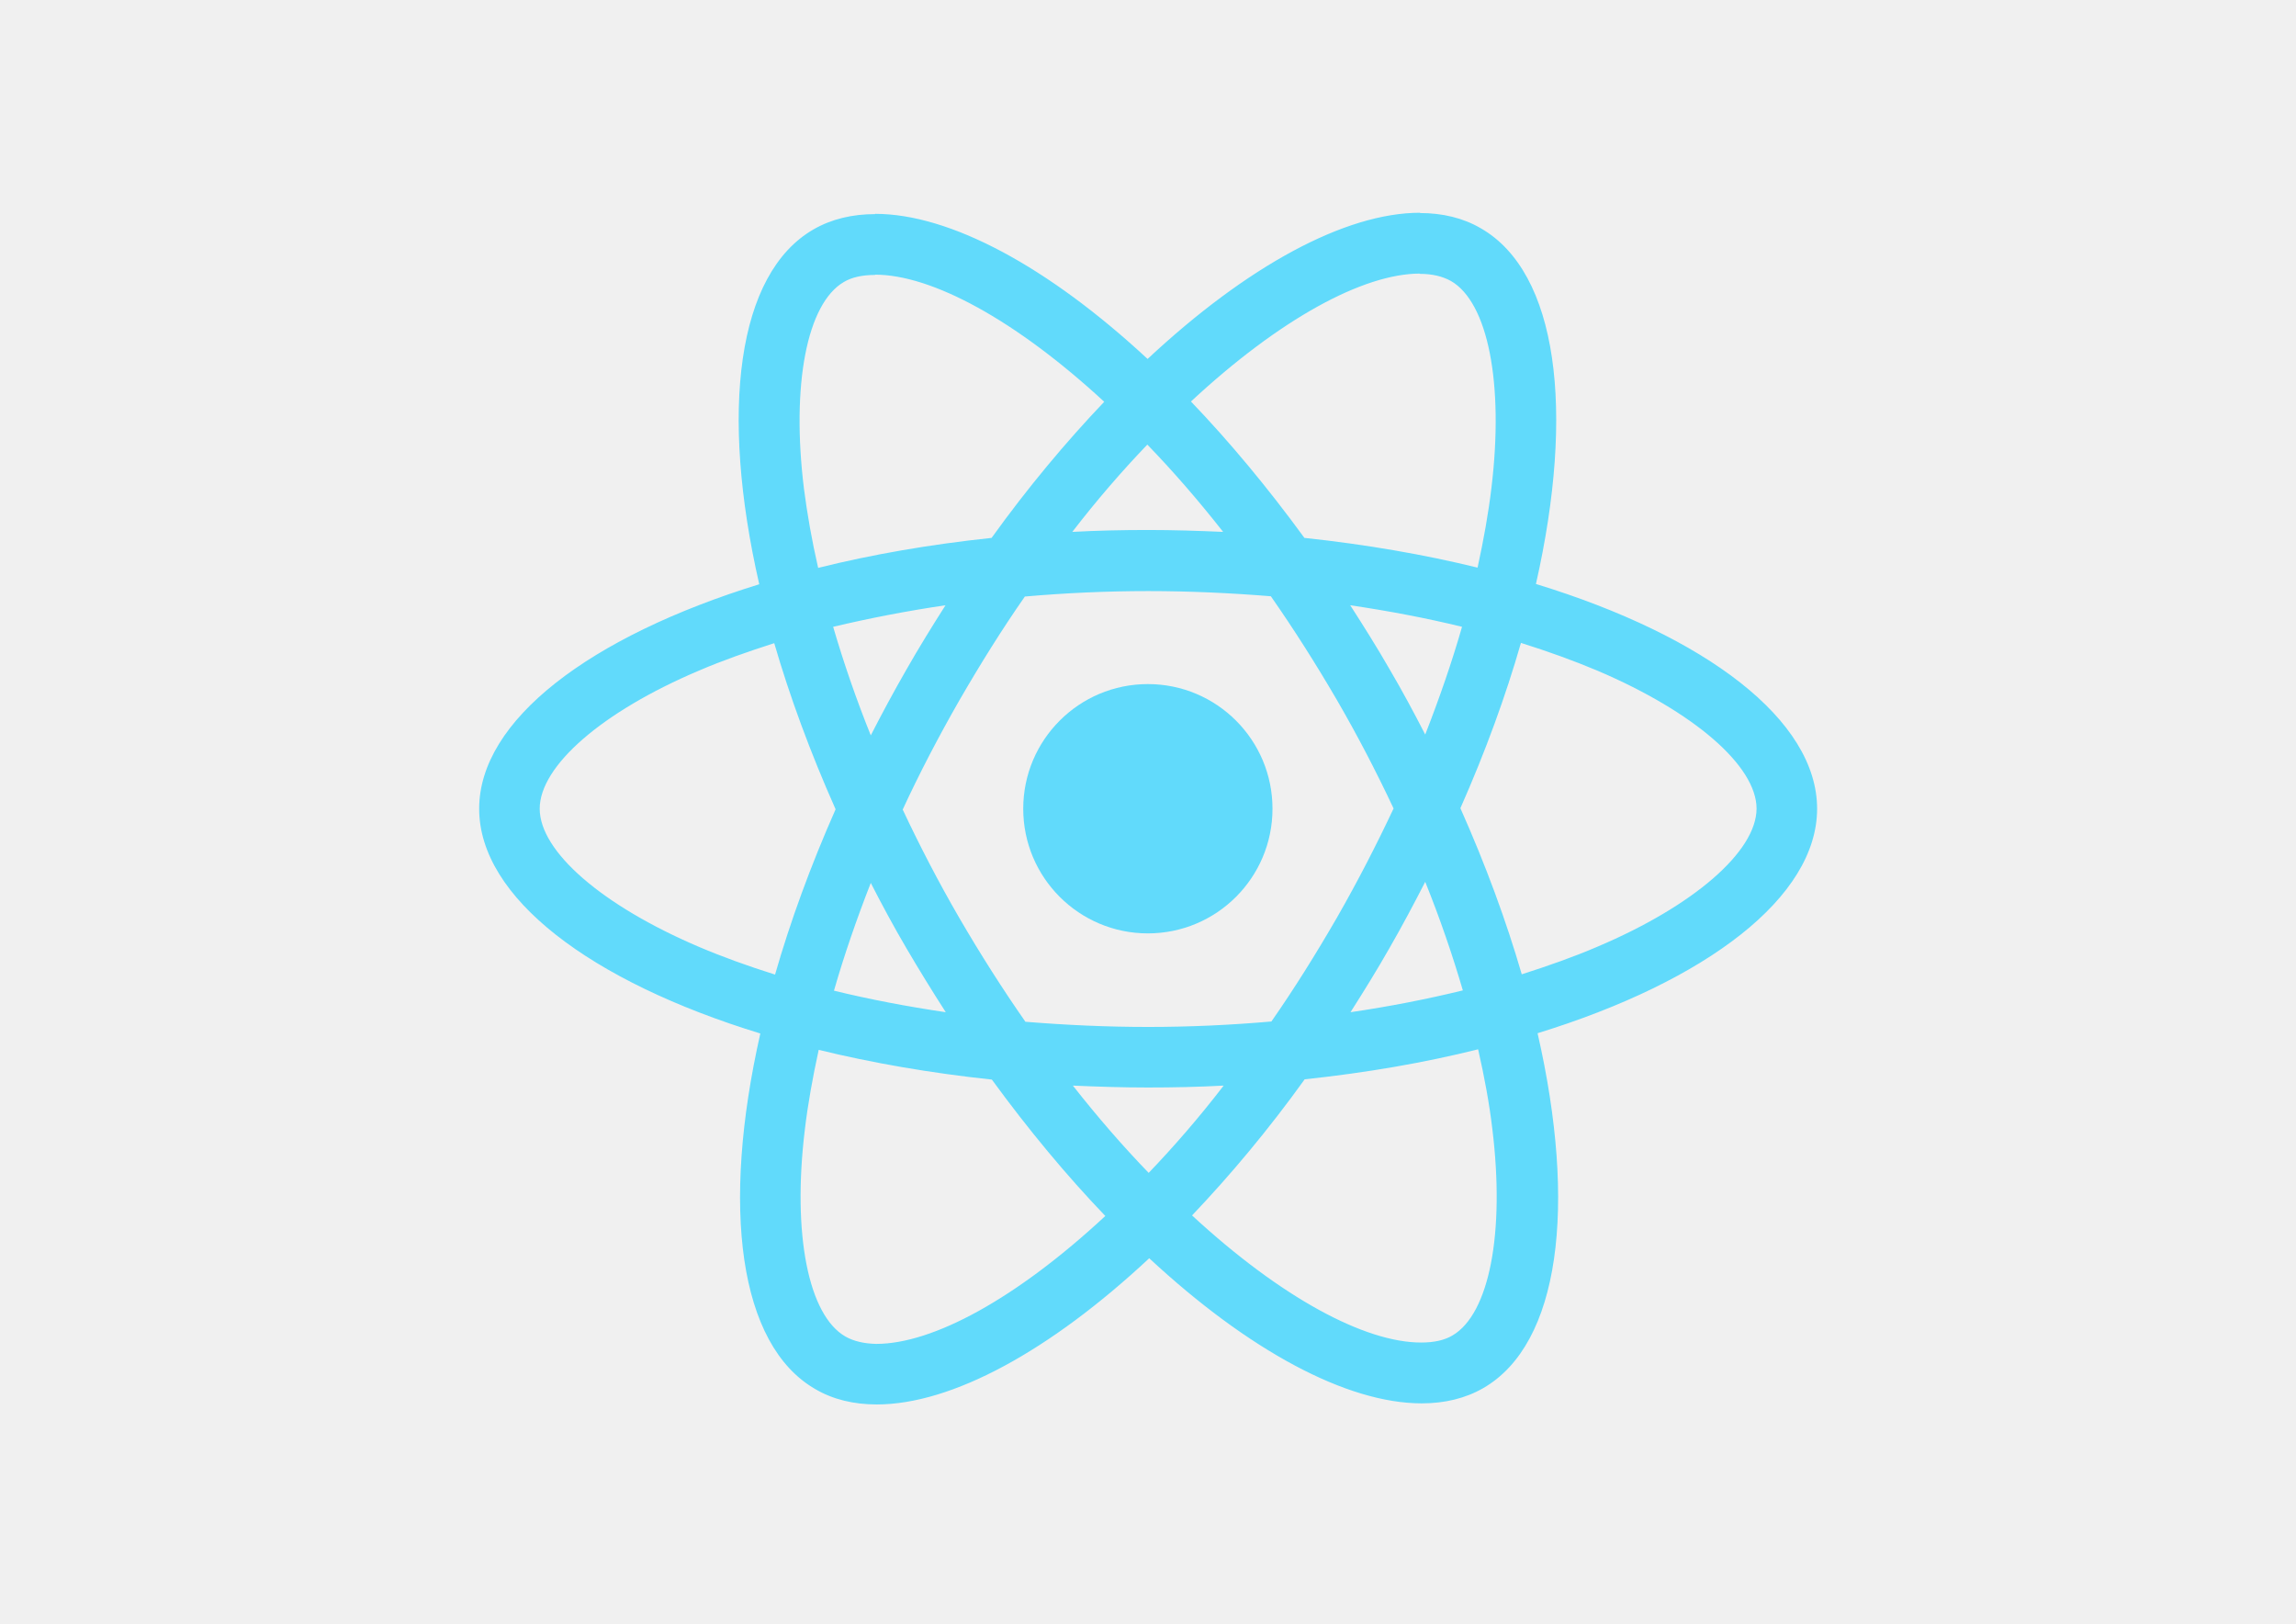
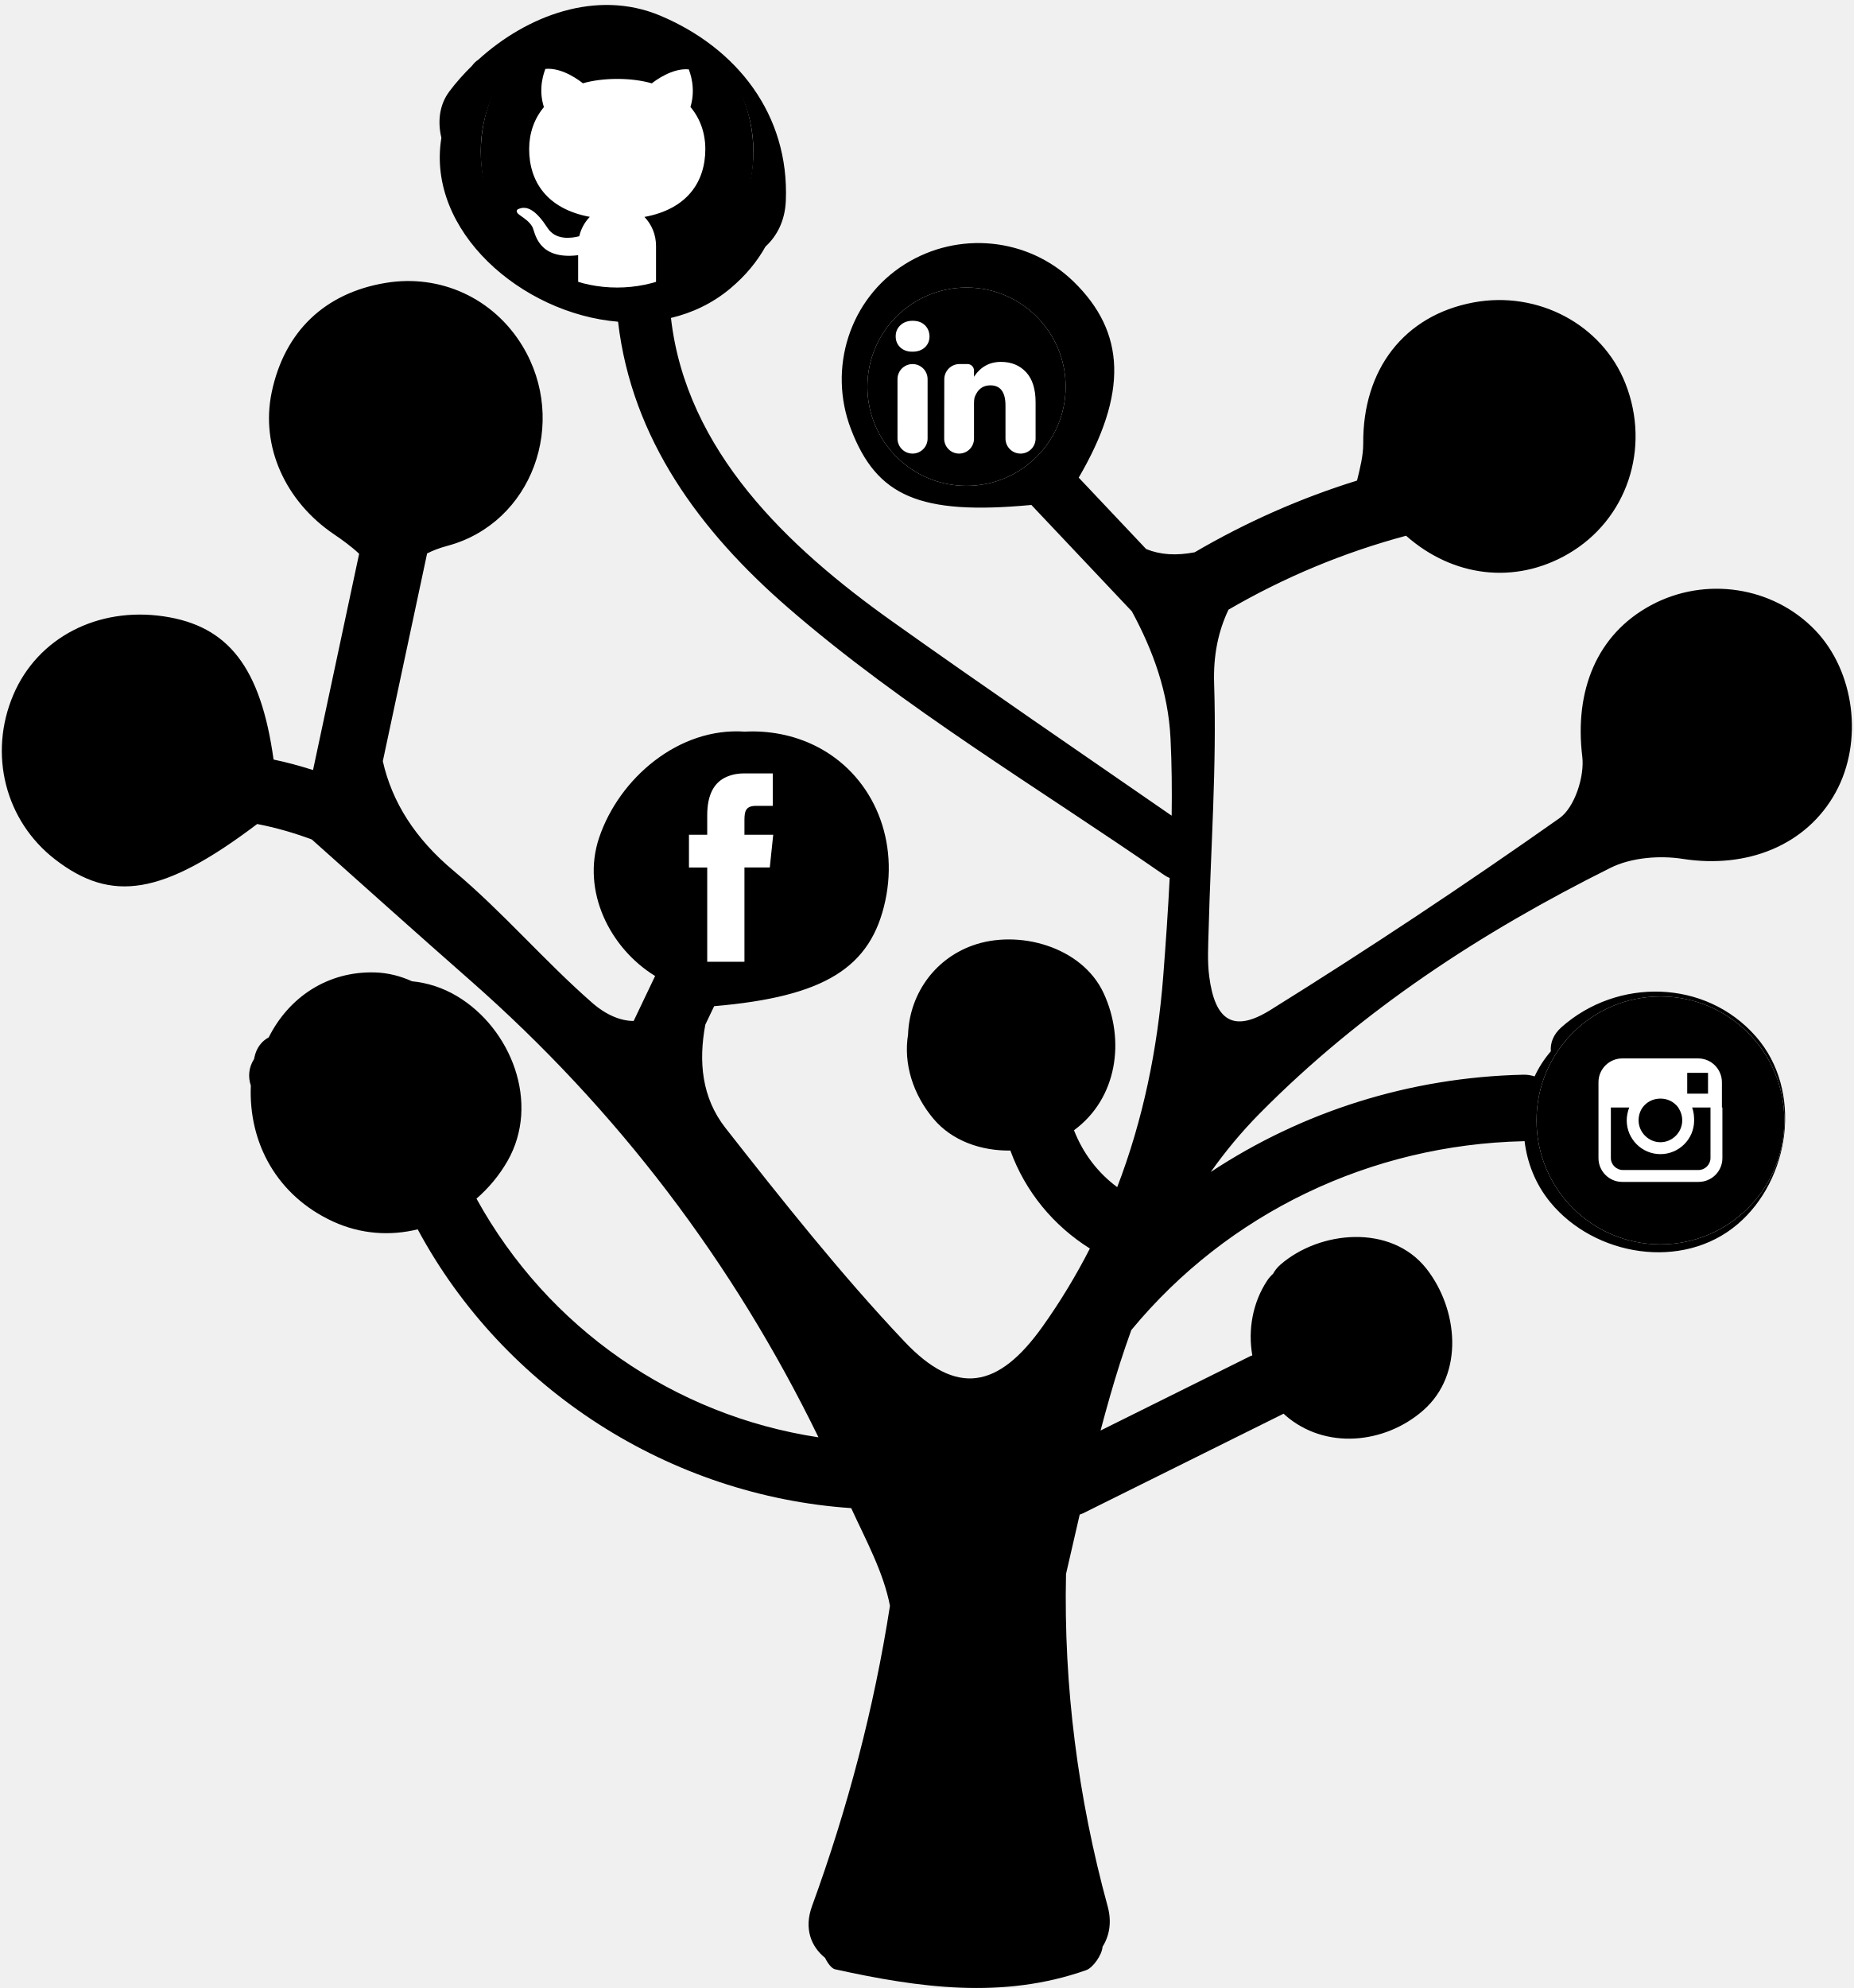
- <svg xmlns="http://www.w3.org/2000/svg" viewBox="0 0 841.9 595.3">
-   <g fill="#61DAFB">
-     <path d="M666.3 296.5c0-32.5-40.7-63.3-103.1-82.4 14.4-63.6 8-114.2-20.2-130.4-6.5-3.8-14.1-5.6-22.4-5.6v22.3c4.6 0 8.3.9 11.4 2.6 13.6 7.8 19.5 37.5 14.9 75.7-1.1 9.4-2.9 19.3-5.1 29.4-19.6-4.8-41-8.5-63.5-10.9-13.5-18.5-27.5-35.3-41.6-50 32.6-30.3 63.2-46.9 84-46.9V78c-27.5 0-63.5 19.6-99.9 53.6-36.4-33.8-72.4-53.2-99.9-53.2v22.3c20.7 0 51.4 16.5 84 46.6-14 14.7-28 31.4-41.3 49.9-22.6 2.4-44 6.1-63.6 11-2.3-10-4-19.7-5.2-29-4.7-38.2 1.1-67.9 14.6-75.8 3-1.8 6.9-2.6 11.5-2.6V78.5c-8.4 0-16 1.8-22.6 5.6-28.1 16.2-34.4 66.7-19.9 130.1-62.2 19.2-102.7 49.9-102.7 82.3 0 32.5 40.7 63.3 103.1 82.4-14.4 63.6-8 114.2 20.2 130.4 6.5 3.8 14.1 5.6 22.5 5.6 27.5 0 63.5-19.6 99.9-53.6 36.4 33.8 72.4 53.2 99.9 53.2 8.4 0 16-1.8 22.6-5.6 28.1-16.2 34.4-66.7 19.9-130.1 62-19.1 102.5-49.9 102.5-82.3zm-130.2-66.7c-3.7 12.9-8.3 26.2-13.5 39.5-4.1-8-8.4-16-13.1-24-4.6-8-9.5-15.8-14.4-23.4 14.2 2.1 27.9 4.7 41 7.9zm-45.8 106.5c-7.8 13.5-15.8 26.3-24.1 38.2-14.9 1.3-30 2-45.2 2-15.1 0-30.2-.7-45-1.9-8.3-11.9-16.4-24.6-24.2-38-7.6-13.1-14.5-26.4-20.8-39.8 6.2-13.4 13.2-26.8 20.7-39.9 7.8-13.5 15.8-26.3 24.1-38.2 14.9-1.3 30-2 45.2-2 15.1 0 30.2.7 45 1.9 8.3 11.9 16.4 24.6 24.2 38 7.6 13.1 14.5 26.4 20.8 39.8-6.3 13.4-13.2 26.8-20.7 39.9zm32.3-13c5.4 13.4 10 26.8 13.8 39.8-13.1 3.2-26.9 5.9-41.2 8 4.9-7.7 9.8-15.6 14.4-23.7 4.6-8 8.9-16.1 13-24.1zM421.2 430c-9.3-9.6-18.6-20.3-27.8-32 9 .4 18.2.7 27.5.7 9.4 0 18.7-.2 27.8-.7-9 11.7-18.3 22.4-27.5 32zm-74.4-58.9c-14.2-2.1-27.9-4.7-41-7.9 3.7-12.9 8.3-26.2 13.5-39.5 4.1 8 8.4 16 13.1 24 4.7 8 9.5 15.8 14.4 23.4zM420.7 163c9.3 9.6 18.6 20.3 27.8 32-9-.4-18.2-.7-27.5-.7-9.4 0-18.7.2-27.8.7 9-11.7 18.3-22.4 27.5-32zm-74 58.9c-4.9 7.7-9.8 15.6-14.4 23.7-4.6 8-8.9 16-13 24-5.4-13.4-10-26.8-13.8-39.8 13.1-3.1 26.9-5.8 41.2-7.9zm-90.5 125.2c-35.4-15.1-58.3-34.9-58.3-50.6 0-15.7 22.9-35.6 58.3-50.6 8.6-3.7 18-7 27.7-10.1 5.7 19.6 13.2 40 22.5 60.9-9.2 20.8-16.6 41.1-22.2 60.6-9.9-3.1-19.3-6.5-28-10.2zM310 490c-13.6-7.8-19.5-37.5-14.9-75.7 1.1-9.4 2.9-19.3 5.1-29.4 19.6 4.8 41 8.5 63.5 10.9 13.5 18.5 27.5 35.3 41.6 50-32.6 30.3-63.2 46.9-84 46.9-4.5-.1-8.3-1-11.3-2.7zm237.2-76.2c4.7 38.2-1.1 67.9-14.6 75.8-3 1.8-6.9 2.6-11.5 2.6-20.7 0-51.4-16.5-84-46.6 14-14.7 28-31.4 41.3-49.9 22.6-2.4 44-6.1 63.6-11 2.3 10.1 4.1 19.8 5.2 29.1zm38.5-66.7c-8.6 3.7-18 7-27.7 10.1-5.7-19.6-13.2-40-22.5-60.9 9.2-20.8 16.6-41.1 22.2-60.6 9.9 3.1 19.3 6.5 28.1 10.2 35.4 15.1 58.3 34.9 58.3 50.6-.1 15.7-23 35.6-58.4 50.6zM320.8 78.4z" />
-     <circle cx="420.9" cy="296.5" r="45.7" />
-     <path d="M520.5 78.1z" />
+ <svg xmlns="http://www.w3.org/2000/svg" width="374" height="401" viewBox="0 0 374 401" fill="none">
+   <path d="M333.111 122.074C322.159 127.959 317.615 139.292 319.232 152.618C319.719 156.617 317.687 162.88 314.64 165.03C295.563 178.482 276.094 191.415 256.277 203.747C248.79 208.408 245.111 205.814 243.964 196.946C243.572 193.917 243.765 190.8 243.842 187.725C244.268 171.119 245.501 154.488 244.955 137.917C244.764 132.166 245.801 127.281 247.859 122.971C259.155 116.412 271.057 111.455 283.678 108.064C293.082 116.368 305.59 117.997 316.397 111.717C328.251 104.827 333.091 90.417 327.938 77.352C323.252 65.472 310.29 58.566 297.26 61.011C283.277 63.633 274.936 74.508 275.037 89.417C275.054 91.919 274.394 94.428 273.788 96.933C262.347 100.492 251.406 105.331 241.027 111.403C237.294 112.109 234.165 111.927 231.244 110.751C226.709 105.949 222.171 101.146 217.636 96.343C227.532 79.413 227.196 67.066 216.548 56.752C207.424 47.915 193.349 46.5 182.5 53.333C171.474 60.273 166.945 74.226 171.699 86.596C176.889 100.098 185.509 103.967 208.085 101.855C214.843 109.009 221.602 116.166 228.36 123.32C232.616 131.186 235.697 139.561 236.158 148.962C236.414 154.14 236.462 159.336 236.389 164.534C217.531 151.49 198.582 138.562 179.901 125.268C158.882 110.308 138.43 90.929 135.368 64.131C139.652 63.112 143.734 61.208 147.335 58.193C150.416 55.614 152.756 52.761 154.432 49.749C156.773 47.597 158.381 44.517 158.546 40.479C159.255 23.102 148.676 9.662 133.207 3.157C120.361 -2.244 106.264 3.151 96.49 12.053C95.972 12.387 95.574 12.799 95.243 13.252C93.561 14.903 92.004 16.642 90.649 18.456C88.616 21.172 88.274 24.579 89.052 27.794C85.971 46.563 105.256 63.285 124.695 64.894C127.465 88.563 141.232 107.184 159.039 122.622C182.283 142.775 209.622 158.991 234.868 176.494C235.243 176.755 235.617 176.949 235.987 177.1C235.662 183.69 235.198 190.278 234.692 196.843C233.544 211.664 230.599 225.945 225.403 239.455C221.477 236.569 218.479 232.591 216.683 227.983C225.457 221.538 227.051 209.78 222.659 200.322C218.266 190.862 205.324 187.38 196.123 190.748C188.174 193.658 183.457 200.957 183.204 208.695C182.256 214.554 184.183 220.748 188.354 225.696C192.103 230.146 197.991 232.166 203.849 232.079C206.847 240.36 212.538 247.23 219.888 251.838C217.132 257.231 213.972 262.477 210.357 267.558C201.392 280.15 192.954 281.694 182.469 270.598C169.621 257.005 157.938 242.261 146.371 227.528C141.537 221.371 140.928 214.054 142.3 206.686C142.896 205.442 143.487 204.198 144.083 202.957C166.384 201.044 175.736 195.198 178.623 181.645C181.399 168.615 175.674 155.981 164.483 150.435C160.07 148.249 155.111 147.321 150.268 147.58C136.954 146.646 124.928 156.966 120.88 168.96C117.264 179.673 123.009 191.248 132.173 196.868C130.73 199.891 129.287 202.914 127.843 205.938C125.267 205.947 122.32 204.759 119.507 202.302C109.809 193.829 101.37 183.883 91.503 175.635C83.737 169.142 79.107 161.805 77.234 153.544C80.212 139.574 83.193 125.605 86.171 111.635C87.327 111.048 88.633 110.539 90.185 110.125C107.451 105.542 114.702 85.139 105.418 69.803C99.596 60.186 88.904 55.241 77.849 57.057C65.528 59.081 57.389 66.879 54.818 79.118C52.518 90.078 57.599 101.155 67.381 107.768C68.938 108.819 70.926 110.248 72.457 111.706C69.357 126.245 66.257 140.784 63.156 155.323C60.526 154.5 57.879 153.763 55.194 153.208C52.6 134.569 46.047 126.265 33.077 124.332C19.71 122.34 7.6 128.639 2.698 140.138C-2.39 152.066 1.038 165.577 11.124 173.357C22.501 182.132 32.792 180.656 51.888 166.211C55.623 166.932 59.293 167.985 62.906 169.329C73.465 178.758 84.104 188.289 94.862 197.744C124.605 223.884 147.936 254.676 165.131 289.922C136.136 285.544 110.548 267.95 96.132 241.779C98.583 239.652 100.718 237.107 102.384 234.204C109.079 222.512 103.112 207.474 92.249 200.963C89.285 199.187 86.21 198.242 83.116 197.932C80.787 196.87 78.273 196.226 75.659 196.15C66.157 195.868 58.296 201.103 54.217 209.246C52.865 209.983 51.763 211.25 51.328 213.269C51.305 213.377 51.294 213.487 51.271 213.596C50.129 215.358 50.038 217.269 50.607 218.971C50.112 230.629 55.957 241.233 67.205 246.398C72.804 248.969 78.749 249.327 84.271 247.969C101.705 280.398 135.281 301.732 171.733 304.204C174.711 310.686 178.269 317.177 179.553 323.909C176.339 344.575 171.019 364.768 163.83 384.485C162.167 389.042 163.656 392.656 166.455 394.916C167.024 396.077 167.813 397.079 168.471 397.224C185.316 400.936 202.297 403.348 219.142 397.401C220.565 396.897 222.359 394.244 222.439 392.686C223.805 390.52 224.358 387.761 223.478 384.541C217.468 362.561 214.579 340.074 215.074 317.489C215.99 313.492 216.904 309.498 217.835 305.504C218.06 305.419 218.282 305.362 218.51 305.248C231.998 298.549 245.487 291.851 258.975 285.154C259.075 285.246 259.163 285.345 259.265 285.436C267.325 292.505 279.356 291.272 287.094 284.528C295.58 277.126 294.106 263.948 287.797 255.922C280.634 246.807 266.218 248.222 258.318 255.105C257.658 255.683 257.198 256.301 256.846 256.936C256.425 257.324 256.023 257.756 255.67 258.291C252.704 262.774 251.764 268.246 252.658 273.399C252.51 273.461 252.362 273.493 252.214 273.567C242.156 278.56 232.101 283.553 222.043 288.55C223.262 283.972 224.54 279.414 225.983 274.908C226.695 272.684 227.458 270.48 228.246 268.286C247.765 244.654 276.543 230.904 307.34 230.195C307.428 230.192 307.502 230.17 307.587 230.163C308.111 234.542 309.782 238.855 312.775 242.502C321.706 253.386 339.439 256.381 350.539 246.958C361.217 237.893 363.796 219.949 354.251 209.063C344.084 197.47 326.291 197.194 315.02 207.21C313.355 208.69 312.76 210.412 312.885 212.061C311.564 213.592 310.465 215.289 309.614 217.119C308.931 216.903 308.191 216.758 307.34 216.778C284.32 217.308 262.721 224.234 244.276 236.398C247.202 232.276 250.456 228.331 254.132 224.612C274.765 203.739 298.888 188.027 324.911 175.059C329.084 172.978 334.801 172.508 339.498 173.243C352.488 175.275 364.504 170.504 370.363 159.809C375.974 149.566 374.204 135.474 366.255 127.158C357.771 118.291 344.072 116.184 333.111 122.074Z" fill="black" />
+   <g clip-path="url(#clip0_4_4)">
+     <rect x="175" y="58" width="40" height="40" rx="20" fill="white" />
+     <path d="M190.492 88.469C190.485 90.137 191.834 91.494 193.502 91.494V91.494C195.163 91.494 196.51 90.147 196.51 88.485L196.51 81.416C196.51 80.727 196.576 80.241 196.71 79.947C197.318 78.465 198.351 77.726 199.804 77.726C201.841 77.726 202.861 79.09 202.861 81.812L202.861 88.457C202.861 90.134 204.221 91.494 205.898 91.494V91.494C207.575 91.494 208.935 90.134 208.935 88.457L208.935 81.134C208.935 78.461 208.294 76.441 207.008 75.061C205.726 73.686 204.037 72.996 201.947 72.996C199.629 72.996 197.805 74.009 196.484 76.031C196.478 76.04 196.484 76.053 196.496 76.053V76.053C196.504 76.053 196.51 76.047 196.51 76.039L196.51 74.743C196.51 74.019 195.924 73.433 195.2 73.433L193.564 73.433C191.883 73.433 190.508 74.834 190.514 76.515C190.522 79.041 190.515 83.025 190.492 88.469ZM184.086 70.935C185.143 70.935 185.984 70.645 186.604 70.061C187.224 69.478 187.534 68.739 187.534 67.841C187.51 66.914 187.192 66.159 186.583 65.58C185.975 64.996 185.155 64.706 184.122 64.706C183.118 64.706 182.298 65.004 181.661 65.6C181.024 66.196 180.71 66.943 180.71 67.841C180.71 68.739 181.016 69.482 181.624 70.061C182.232 70.645 183.041 70.935 184.045 70.935L184.086 70.935ZM181.074 88.457C181.074 90.135 182.433 91.494 184.111 91.494V91.494C185.788 91.494 187.147 90.134 187.147 88.457L187.147 76.474C187.147 74.796 185.787 73.437 184.11 73.437V73.437C182.433 73.437 181.073 74.797 181.073 76.474L181.074 88.457ZM175 95.143L175 60.858C175 60.066 175.285 59.388 175.853 58.833C176.42 58.278 177.114 58 177.934 58L212.061 58C212.881 58 213.575 58.277 214.142 58.832C214.714 59.387 215 60.065 215 60.857L215 95.142C215 95.934 214.715 96.612 214.147 97.167C213.58 97.722 212.886 98 212.066 98L177.935 98C177.115 98 176.421 97.723 175.853 97.168C175.286 96.613 175 95.935 175 95.143Z" fill="black" />
  </g>
+   <path d="M175 174C175 186.703 164.255 197 151 197C137.745 197 127 186.703 127 174C127 161.297 137.745 151 151 151C164.255 151 175 161.297 175 174Z" fill="black" />
+   <rect x="127" y="151" width="48" height="46" rx="23" fill="black" />
+   <path d="M150.196 156C149.044 156 147.938 156.143 146.647 156.675C144.022 157.784 142.685 160.382 142.685 164.43V168.381H139V174.981H142.685V194H150.196V174.977H155.309L156 168.377H150.196V165.391C150.196 164.476 150.287 163.802 150.517 163.418C150.838 162.84 151.484 162.549 152.5 162.549H155.909V156H150.196Z" fill="white" />
+   <path d="M152 30.5C152 45.688 139.688 58 124.5 58C109.312 58 97 45.688 97 30.5C97 15.312 109.312 3 124.5 3C139.688 3 152 15.312 152 30.5Z" fill="white" />
+   <path d="M97 30.745C97 43.302 104.694 53.975 115.419 57.894C116.862 58.276 116.643 57.196 116.643 56.463V51.475C108.303 52.502 107.966 46.722 107.405 45.76C106.271 43.742 103.6 43.225 104.397 42.263C106.299 41.236 108.23 42.521 110.475 45.983C112.103 48.495 115.257 48.072 116.867 47.65C117.215 46.142 117.973 44.798 119 43.742C110.363 42.146 106.76 36.624 106.76 30.07C106.76 26.896 107.759 23.968 109.734 21.609C108.483 17.713 109.852 14.392 110.037 13.899C113.601 13.553 117.305 16.563 117.597 16.798C119.629 16.229 121.941 15.918 124.534 15.918C127.138 15.918 129.467 16.235 131.51 16.81C132.206 16.258 135.646 13.682 138.963 13.993C139.142 14.486 140.478 17.737 139.299 21.574C141.292 23.939 142.302 26.884 142.302 30.076C142.302 36.648 138.677 42.169 130.017 43.759C131.465 45.25 132.357 47.321 132.357 49.615V56.844C132.408 57.419 132.357 58 133.283 58C144.165 54.169 152 43.413 152 30.751C152 14.868 139.687 2 124.5 2C109.308 1.994 97 14.862 97 30.745Z" fill="black" />
+   <path d="M360 226C360 239.807 348.807 251 335 251C321.193 251 310 239.807 310 226C310 212.193 321.193 201 335 201C348.807 201 360 212.193 360 226Z" fill="black" />
+   <rect x="310" y="201" width="50" height="50" rx="25" fill="white" />
+   <path d="M341.801 226C341.801 229.801 338.699 232.801 335 232.801C331.199 232.801 328.199 229.699 328.199 226C328.199 225.102 328.398 224.199 328.699 223.398H325V233.602C325 234.903 326.102 236 327.398 236H342.699C344 236 345.097 234.898 345.097 233.602V223.398H341.398C341.699 224.199 341.801 225.102 341.801 226Z" fill="black" />
+   <path d="M344.602 220.602V216.903V216.403H344.102H340.403V220.602H344.602Z" fill="black" />
+   <path d="M335 230.398C337.398 230.398 339.398 228.398 339.398 226C339.398 225 339.097 224.199 338.597 223.398C337.796 222.296 336.495 221.597 334.995 221.597C333.495 221.597 332.194 222.296 331.393 223.398C330.893 224.097 330.592 225 330.592 226C330.602 228.398 332.602 230.398 335 230.398Z" fill="black" />
+   <path d="M335 201C321.199 201 310 212.199 310 226C310 239.801 321.199 251 335 251C348.801 251 360 239.801 360 226C360 212.199 348.801 201 335 201ZM347.5 223.398V233.602C347.5 236.301 345.301 238.403 342.699 238.403H327.301C324.602 238.403 322.5 236.204 322.5 233.602V223.398V218.296C322.5 215.597 324.699 213.495 327.301 213.495H342.602C345.301 213.495 347.403 215.694 347.403 218.296V223.398H347.5Z" fill="black" />
+   <defs>
+     <clipPath id="clip0_4_4">
+       <rect x="175" y="58" width="40" height="40" rx="20" fill="white" />
+     </clipPath>
+   </defs>
</svg>
